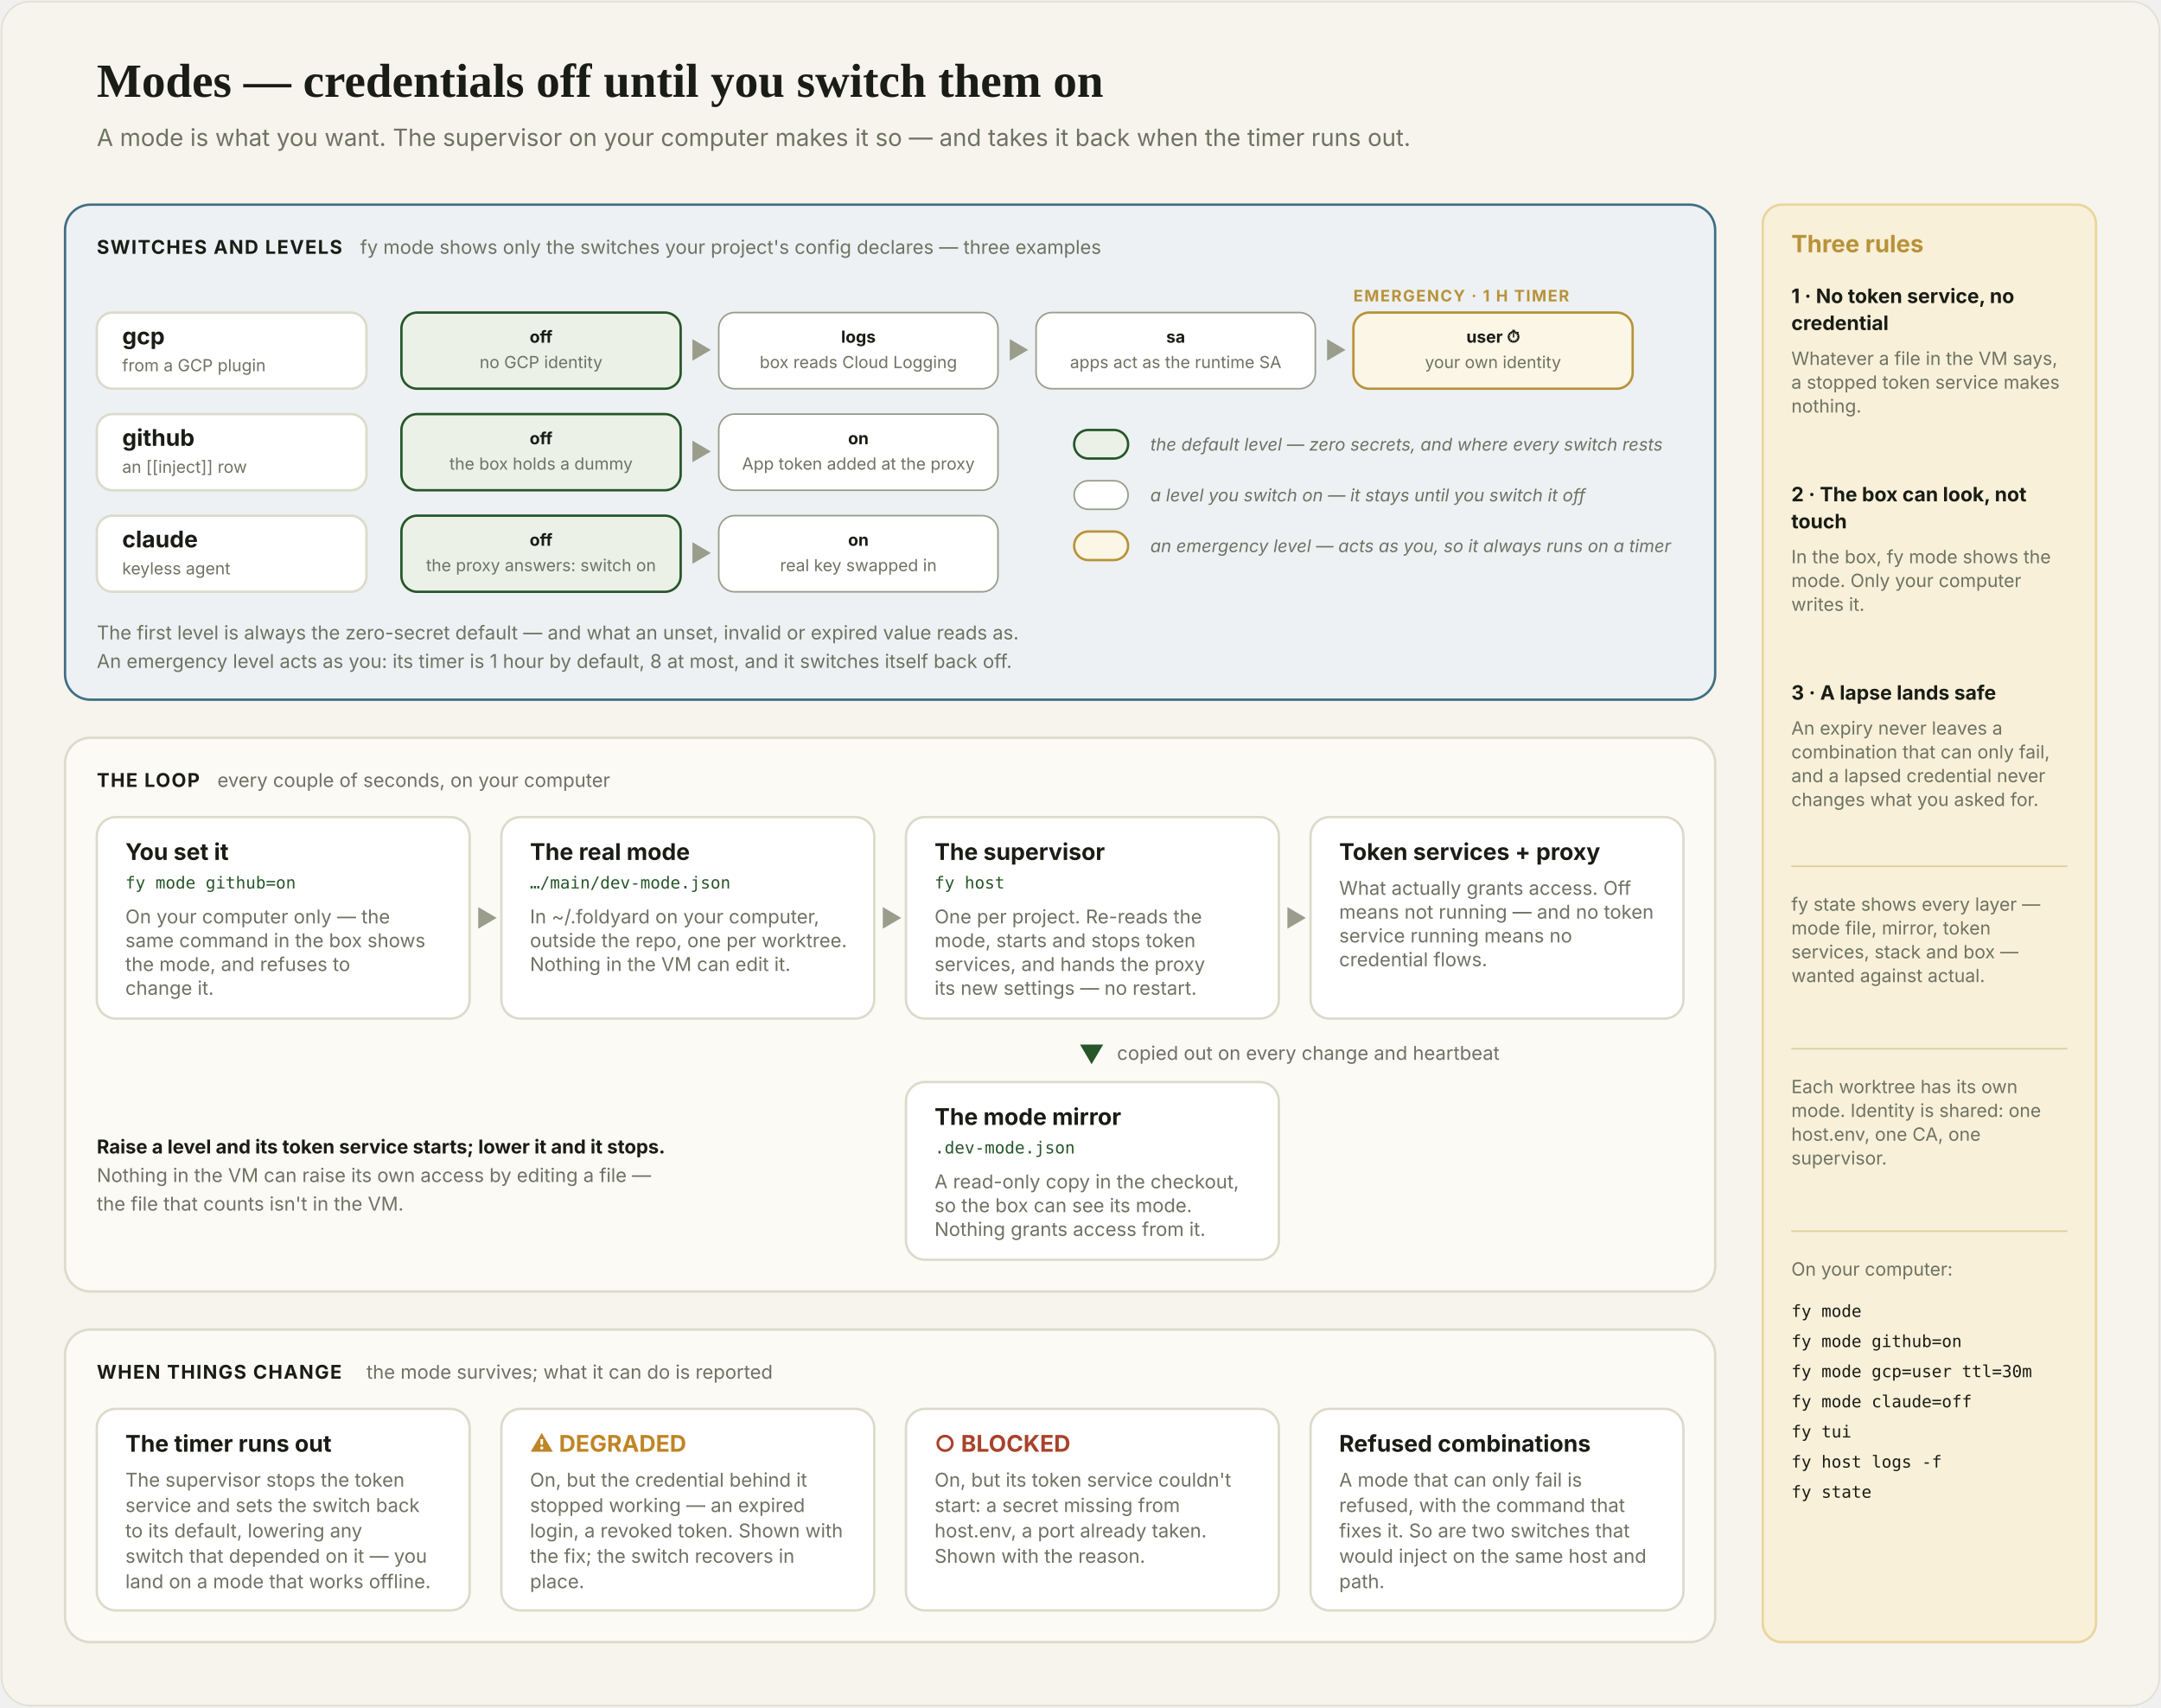
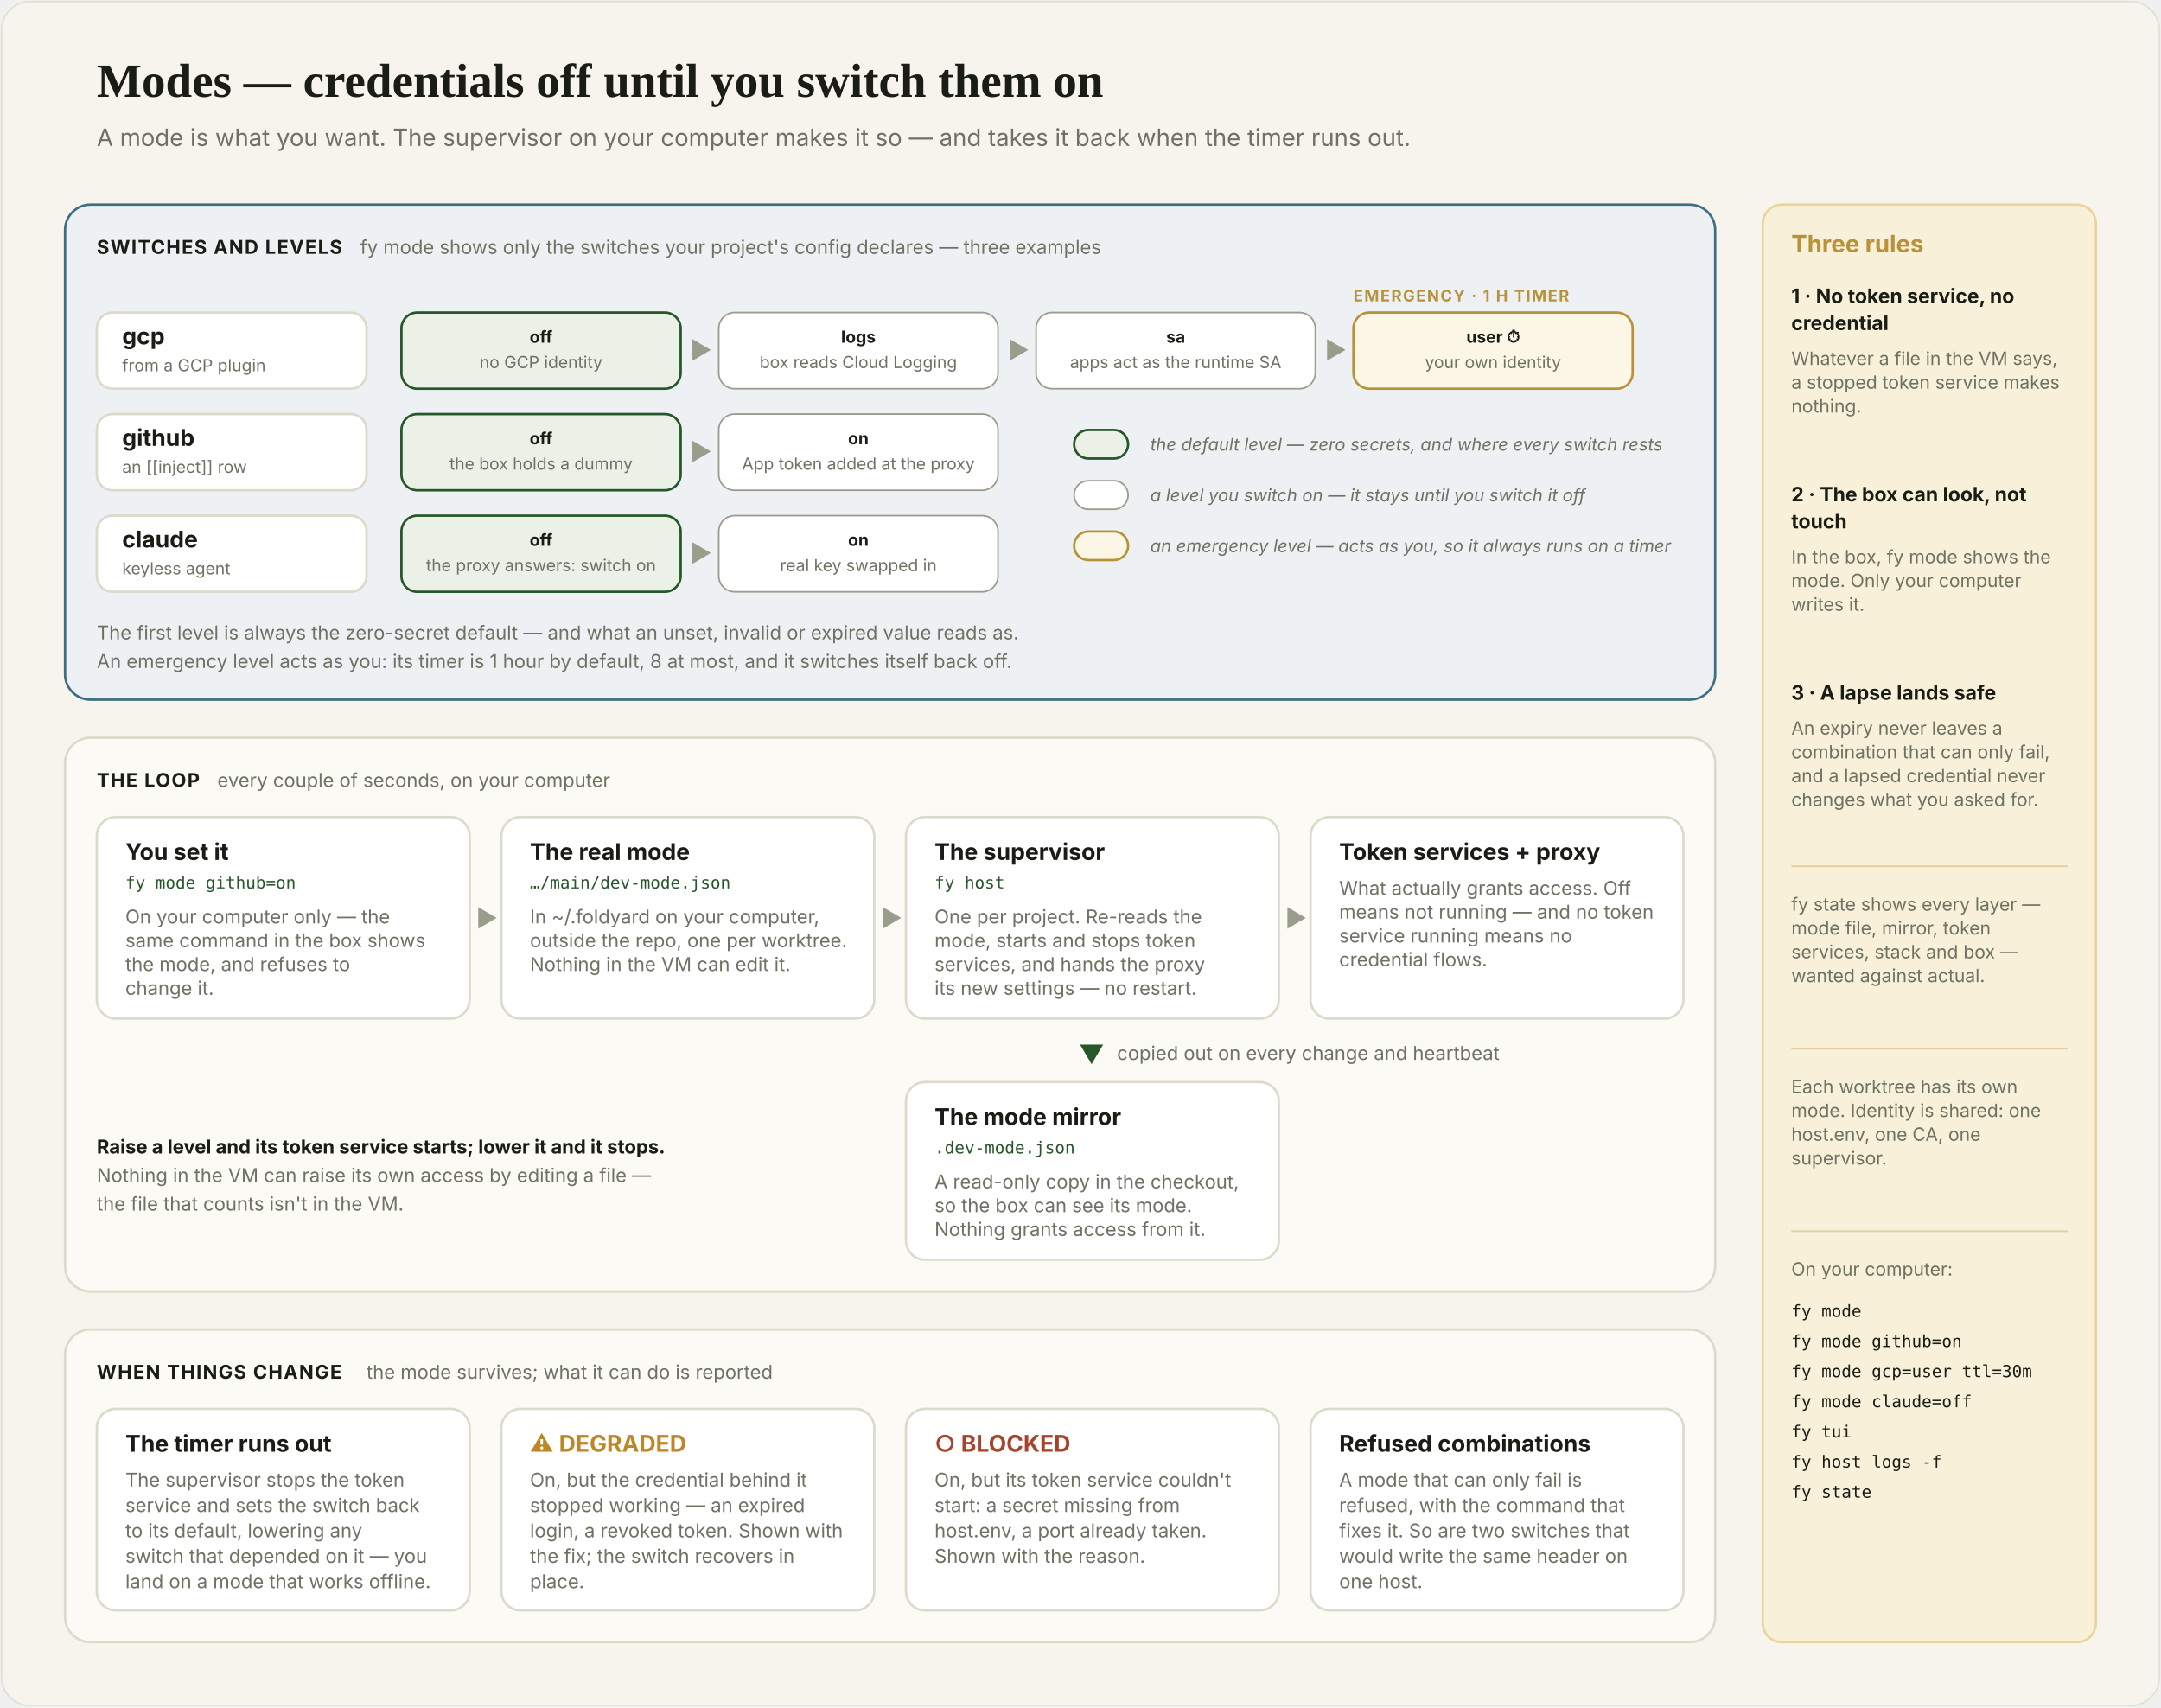
<svg xmlns="http://www.w3.org/2000/svg" width="1362" height="1076" viewBox="99 99 1362 1076" fill="none">
  <style>
    text { font-family: "Hanken Grotesk", "Inter", system-ui, -apple-system, "Segoe UI", sans-serif;
           fill: #6e7263; }
    .title    { font-family: "Newsreader", Georgia, "Times New Roman", serif;
                font-size: 30px; font-weight: 600; fill: #1a1c16; }
    .tagline  { font-size: 15px; }
    .band     { font-size: 12px; font-weight: 700; fill: #1a1c16; letter-spacing: .06em; }
    .band-sub { font-size: 12px; }
    .card-h   { font-size: 14.5px; font-weight: 700; fill: #1a1c16; }
    .body     { font-size: 12px; }
    .arrow    { font-size: 15px; fill: #9a9d8c; }
    .down     { font-size: 16px; fill: #265629; text-anchor: middle; }
    .cap      { font-size: 12px; }
    .cap-b    { font-size: 12px; font-weight: 700; fill: #1a1c16; }
    .col-h    { font-size: 15px; font-weight: 700; fill: #b8923a; }
    .idea-h   { font-size: 12.5px; font-weight: 700; fill: #1a1c16; }
    .idea     { font-size: 11.5px; }
    .frame    { fill: #f6f4ec; stroke: #e1e0d4; }
    .card     { fill: #fff; stroke: #dcdacb; stroke-width: 1.5; }
    .fence    { fill: #edf1f3; stroke: #3f6e84; stroke-width: 1.5; }
    .panel    { fill: #f8f0d8; stroke: #e9d59c; stroke-width: 1.5; }
    .rule     { stroke: #e0cf9a; stroke-width: 1; }
    /* — added by foldyard-isolation-layers.svg — */
    .legend   { font-size: 11px; font-style: italic; }
    .mono     { font-family: ui-monospace, "SF Mono", Menlo, Consolas, monospace;
                font-size: 10.5px; fill: #265629; }
    .tag      { font-size: 10px; font-weight: 700; fill: #b8923a; letter-spacing: .08em; }
    .ring     { font-size: 10.5px; }
    .pill-t   { font-size: 10.5px; font-weight: 700; fill: #1a1c16; text-anchor: middle; }
    .idea-mono{ font-family: ui-monospace, "SF Mono", Menlo, Consolas, monospace;
                font-size: 10.5px; fill: #1a1c16; white-space: pre; }
    .strip    { fill: #fbfaf5; stroke: #dcdacb; stroke-width: 1.5; }
    .box      { fill: #fff; stroke: #dcdacb; stroke-width: 1.5; }
    .pill     { fill: #fff; stroke: #9a9d8c; stroke-width: 1; }
    .pill-n   { fill: #fbf6e6; stroke: #b8923a; stroke-width: 1.5; }
    /* — status extras (diagram-specs §2.2) — */
    .st-warn  { font-size: 14.5px; font-weight: 700; fill: #bf8526; }
    .st-bad   { font-size: 14.5px; font-weight: 700; fill: #a8432b; }
    .cell-ok  { fill: #ebf1e7; stroke: #265629; stroke-width: 1.5; }
  </style>
  <rect class="frame" x="100" y="100" width="1360" height="1074" rx="18" />
  <text class="title" x="160" y="160">Modes — credentials off until you switch them on</text>
  <text class="tagline" x="160" y="191">A mode is what you want. The supervisor on your computer makes it so — and takes it back when the timer runs out.</text>
  <rect class="fence" x="140" y="228" width="1040" height="312" rx="16" />
  <text class="band" x="160" y="259">SWITCHES AND LEVELS</text>
  <text class="band-sub" x="326" y="259">fy mode shows only the switches your project's config declares — three examples</text>
  <rect class="card" x="160" y="296" width="170" height="48" rx="10" />
  <text class="card-h" x="176" y="316">gcp</text>
  <text class="ring" x="176" y="333">from a GCP plugin</text>
  <rect class="cell-ok" x="352" y="296" width="176" height="48" rx="10" />
  <text class="pill-t" x="440" y="315">off</text>
  <text class="ring" x="440" y="331" text-anchor="middle">no GCP identity</text>
  <text class="arrow" x="534" y="325">▶</text>
  <rect class="pill" x="552" y="296" width="176" height="48" rx="10" />
  <text class="pill-t" x="640" y="315">logs</text>
  <text class="ring" x="640" y="331" text-anchor="middle">box reads Cloud Logging</text>
  <text class="arrow" x="734" y="325">▶</text>
  <rect class="pill" x="752" y="296" width="176" height="48" rx="10" />
  <text class="pill-t" x="840" y="315">sa</text>
  <text class="ring" x="840" y="331" text-anchor="middle">apps act as the runtime SA</text>
  <text class="arrow" x="934" y="325">▶</text>
  <text class="tag" x="952" y="289">EMERGENCY · 1 H TIMER</text>
  <rect class="pill-n" x="952" y="296" width="176" height="48" rx="10" />
  <text class="pill-t" x="1040" y="315">user ⏱</text>
  <text class="ring" x="1040" y="331" text-anchor="middle">your own identity</text>
  <rect class="card" x="160" y="360" width="170" height="48" rx="10" />
  <text class="card-h" x="176" y="380">github</text>
  <text class="ring" x="176" y="397">an [[inject]] row</text>
  <rect class="cell-ok" x="352" y="360" width="176" height="48" rx="10" />
  <text class="pill-t" x="440" y="379">off</text>
  <text class="ring" x="440" y="395" text-anchor="middle">the box holds a dummy</text>
  <text class="arrow" x="534" y="389">▶</text>
  <rect class="pill" x="552" y="360" width="176" height="48" rx="10" />
  <text class="pill-t" x="640" y="379">on</text>
  <text class="ring" x="640" y="395" text-anchor="middle">App token added at the proxy</text>
  <rect class="card" x="160" y="424" width="170" height="48" rx="10" />
  <text class="card-h" x="176" y="444">claude</text>
  <text class="ring" x="176" y="461">keyless agent</text>
  <rect class="cell-ok" x="352" y="424" width="176" height="48" rx="10" />
  <text class="pill-t" x="440" y="443">off</text>
  <text class="ring" x="440" y="459" text-anchor="middle">the proxy answers: switch on</text>
  <text class="arrow" x="534" y="453">▶</text>
  <rect class="pill" x="552" y="424" width="176" height="48" rx="10" />
  <text class="pill-t" x="640" y="443">on</text>
  <text class="ring" x="640" y="459" text-anchor="middle">real key swapped in</text>
  <rect class="cell-ok" x="776" y="370" width="34" height="18" rx="9" />
  <text class="legend" x="824" y="383">the default level — zero secrets, and where every switch rests</text>
  <rect class="pill" x="776" y="402" width="34" height="18" rx="9" />
  <text class="legend" x="824" y="415">a level you switch on — it stays until you switch it off</text>
  <rect class="pill-n" x="776" y="434" width="34" height="18" rx="9" />
  <text class="legend" x="824" y="447">an emergency level — acts as you, so it always runs on a timer</text>
  <text class="cap" x="160" y="502">The first level is always the zero-secret default — and what an unset, invalid or expired value reads as.</text>
  <text class="cap" x="160" y="520">An emergency level acts as you: its timer is 1 hour by default, 8 at most, and it switches itself back off.</text>
  <rect class="strip" x="140" y="564" width="1040" height="349" rx="16" />
  <text class="band" x="160" y="595">THE LOOP</text>
  <text class="band-sub" x="236" y="595">every couple of seconds, on your computer</text>
  <rect class="card" x="160" y="614" width="235" height="127" rx="12" />
  <text class="card-h" x="178" y="641">You set it</text>
  <text class="mono" x="178" y="659">fy mode github=on</text>
  <text class="body" x="178" y="681">
    <tspan x="178">On your computer only — the</tspan>
    <tspan x="178" dy="15">same command in the box shows</tspan>
    <tspan x="178" dy="15">the mode, and refuses to</tspan>
    <tspan x="178" dy="15">change it.</tspan>
  </text>
  <rect class="card" x="415" y="614" width="235" height="127" rx="12" />
  <text class="card-h" x="433" y="641">The real mode</text>
  <text class="mono" x="433" y="659">…/main/dev-mode.json</text>
  <text class="body" x="433" y="681">
    <tspan x="433">In ~/.foldyard on your computer,</tspan>
    <tspan x="433" dy="15">outside the repo, one per worktree.</tspan>
    <tspan x="433" dy="15">Nothing in the VM can edit it.</tspan>
  </text>
  <rect class="card" x="670" y="614" width="235" height="127" rx="12" />
  <text class="card-h" x="688" y="641">The supervisor</text>
  <text class="mono" x="688" y="659">fy host</text>
  <text class="body" x="688" y="681">
    <tspan x="688">One per project. Re-reads the</tspan>
    <tspan x="688" dy="15">mode, starts and stops token</tspan>
    <tspan x="688" dy="15">services, and hands the proxy</tspan>
    <tspan x="688" dy="15">its new settings — no restart.</tspan>
  </text>
  <rect class="card" x="925" y="614" width="235" height="127" rx="12" />
  <text class="card-h" x="943" y="641">Token services + proxy</text>
  <text class="body" x="943" y="663">
    <tspan x="943">What actually grants access. Off</tspan>
    <tspan x="943" dy="15">means not running — and no token</tspan>
    <tspan x="943" dy="15">service running means no</tspan>
    <tspan x="943" dy="15">credential flows.</tspan>
  </text>
  <text class="arrow" x="399" y="683">▶</text>
  <text class="arrow" x="654" y="683">▶</text>
  <text class="arrow" x="909" y="683">▶</text>
  <text class="down" x="787" y="769">▼</text>
  <text class="cap" x="803" y="767">copied out on every change and heartbeat</text>
  <rect class="box" x="670" y="781" width="235" height="112" rx="12" />
  <text class="card-h" x="688" y="808">The mode mirror</text>
  <text class="mono" x="688" y="826">.dev-mode.json</text>
  <text class="body" x="688" y="848">
    <tspan x="688">A read-only copy in the checkout,</tspan>
    <tspan x="688" dy="15">so the box can see its mode.</tspan>
    <tspan x="688" dy="15">Nothing grants access from it.</tspan>
  </text>
  <text class="cap-b" x="160" y="826">Raise a level and its token service starts; lower it and it stops.</text>
  <text class="cap" x="160" y="844">Nothing in the VM can raise its own access by editing a file —</text>
  <text class="cap" x="160" y="862">the file that counts isn't in the VM.</text>
  <rect class="strip" x="140" y="937" width="1040" height="197" rx="16" />
  <text class="band" x="160" y="968">WHEN THINGS CHANGE</text>
  <text class="band-sub" x="330" y="968">the mode survives; what it can do is reported</text>
  <rect class="card" x="160" y="987" width="235" height="127" rx="12" />
  <text class="card-h" x="178" y="1014">The timer runs out</text>
  <text class="body" x="178" y="1036">
    <tspan x="178">The supervisor stops the token</tspan>
    <tspan x="178" dy="16">service and sets the switch back</tspan>
    <tspan x="178" dy="16">to its default, lowering any</tspan>
    <tspan x="178" dy="16">switch that depended on it — you</tspan>
    <tspan x="178" dy="16">land on a mode that works offline.</tspan>
  </text>
  <rect class="card" x="415" y="987" width="235" height="127" rx="12" />
  <text class="st-warn" x="433" y="1014">⚠ DEGRADED</text>
  <text class="body" x="433" y="1036">
    <tspan x="433">On, but the credential behind it</tspan>
    <tspan x="433" dy="16">stopped working — an expired</tspan>
    <tspan x="433" dy="16">login, a revoked token. Shown with</tspan>
    <tspan x="433" dy="16">the fix; the switch recovers in</tspan>
    <tspan x="433" dy="16">place.</tspan>
  </text>
  <rect class="card" x="670" y="987" width="235" height="127" rx="12" />
  <text class="st-bad" x="688" y="1014">○ BLOCKED</text>
  <text class="body" x="688" y="1036">
    <tspan x="688">On, but its token service couldn't</tspan>
    <tspan x="688" dy="16">start: a secret missing from</tspan>
    <tspan x="688" dy="16">host.env, a port already taken.</tspan>
    <tspan x="688" dy="16">Shown with the reason.</tspan>
  </text>
  <rect class="card" x="925" y="987" width="235" height="127" rx="12" />
  <text class="card-h" x="943" y="1014">Refused combinations</text>
  <text class="body" x="943" y="1036">
    <tspan x="943">A mode that can only fail is</tspan>
    <tspan x="943" dy="16">refused, with the command that</tspan>
    <tspan x="943" dy="16">fixes it. So are two switches that</tspan>
-     <tspan x="943" dy="16">would inject on the same host and</tspan>
-     <tspan x="943" dy="16">path.</tspan>
+     <tspan x="943" dy="16">would write the same header on</tspan>
+     <tspan x="943" dy="16">one host.</tspan>
  </text>
  <rect class="panel" x="1210" y="228" width="210" height="906" rx="12" />
  <text class="col-h" x="1228" y="258">Three rules</text>
  <text class="idea-h" x="1228" y="290">
    <tspan x="1228">1 · No token service, no</tspan>
    <tspan x="1228" dy="17">credential</tspan>
  </text>
  <text class="idea" x="1228" y="329">
    <tspan x="1228">Whatever a file in the VM says,</tspan>
    <tspan x="1228" dy="15">a stopped token service makes</tspan>
    <tspan x="1228" dy="15">nothing.</tspan>
  </text>
  <text class="idea-h" x="1228" y="415">
    <tspan x="1228">2 · The box can look, not</tspan>
    <tspan x="1228" dy="17">touch</tspan>
  </text>
  <text class="idea" x="1228" y="454">
    <tspan x="1228">In the box, fy mode shows the</tspan>
    <tspan x="1228" dy="15">mode. Only your computer</tspan>
    <tspan x="1228" dy="15">writes it.</tspan>
  </text>
  <text class="idea-h" x="1228" y="540">
    <tspan x="1228">3 · A lapse lands safe</tspan>
  </text>
  <text class="idea" x="1228" y="562">
    <tspan x="1228">An expiry never leaves a</tspan>
    <tspan x="1228" dy="15">combination that can only fail,</tspan>
    <tspan x="1228" dy="15">and a lapsed credential never</tspan>
    <tspan x="1228" dy="15">changes what you asked for.</tspan>
  </text>
  <line class="rule" x1="1228" y1="645" x2="1402" y2="645" />
  <text class="idea" x="1228" y="673">
    <tspan x="1228">fy state shows every layer —</tspan>
    <tspan x="1228" dy="15">mode file, mirror, token</tspan>
    <tspan x="1228" dy="15">services, stack and box —</tspan>
    <tspan x="1228" dy="15">wanted against actual.</tspan>
  </text>
  <line class="rule" x1="1228" y1="760" x2="1402" y2="760" />
  <text class="idea" x="1228" y="788">
    <tspan x="1228">Each worktree has its own</tspan>
    <tspan x="1228" dy="15">mode. Identity is shared: one</tspan>
    <tspan x="1228" dy="15">host.env, one CA, one</tspan>
    <tspan x="1228" dy="15">supervisor.</tspan>
  </text>
  <line class="rule" x1="1228" y1="875" x2="1402" y2="875" />
  <text class="idea" x="1228" y="903">On your computer:</text>
  <text class="idea-mono" x="1228" y="929">
    <tspan x="1228">fy mode</tspan>
    <tspan x="1228" dy="19">fy mode github=on</tspan>
    <tspan x="1228" dy="19">fy mode gcp=user ttl=30m</tspan>
    <tspan x="1228" dy="19">fy mode claude=off</tspan>
    <tspan x="1228" dy="19">fy tui</tspan>
    <tspan x="1228" dy="19">fy host logs -f</tspan>
    <tspan x="1228" dy="19">fy state</tspan>
  </text>
</svg>
